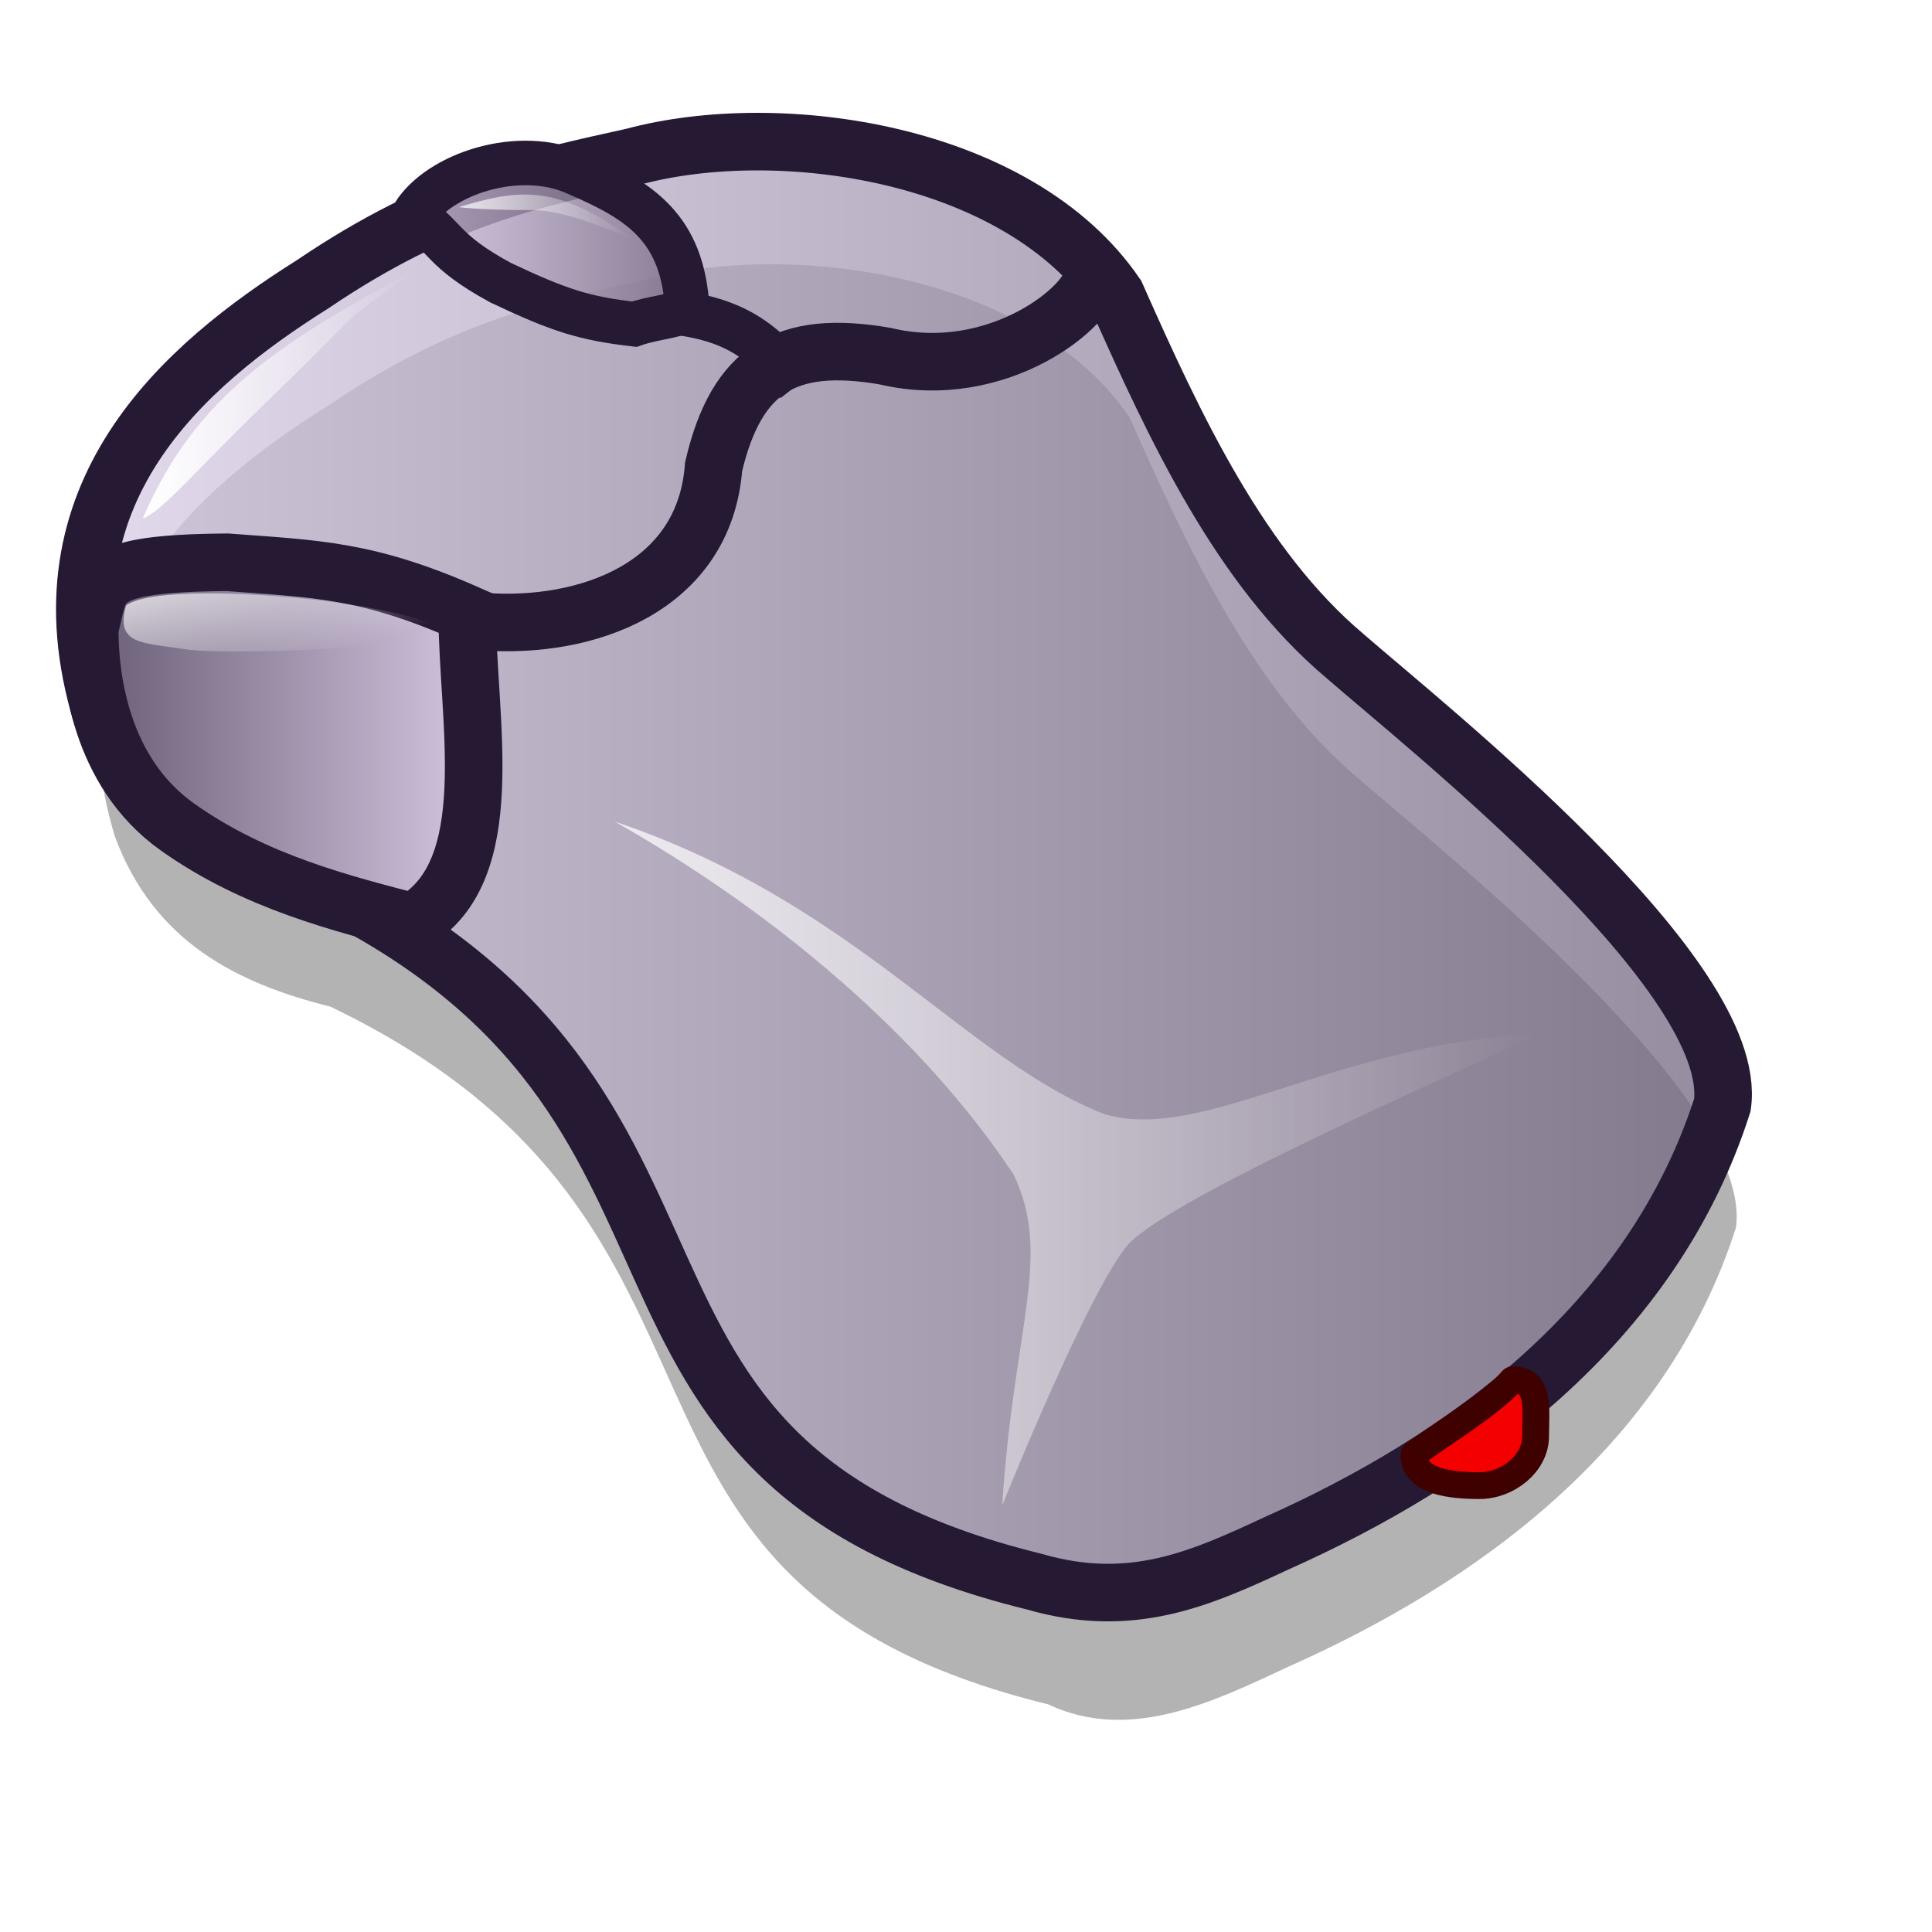
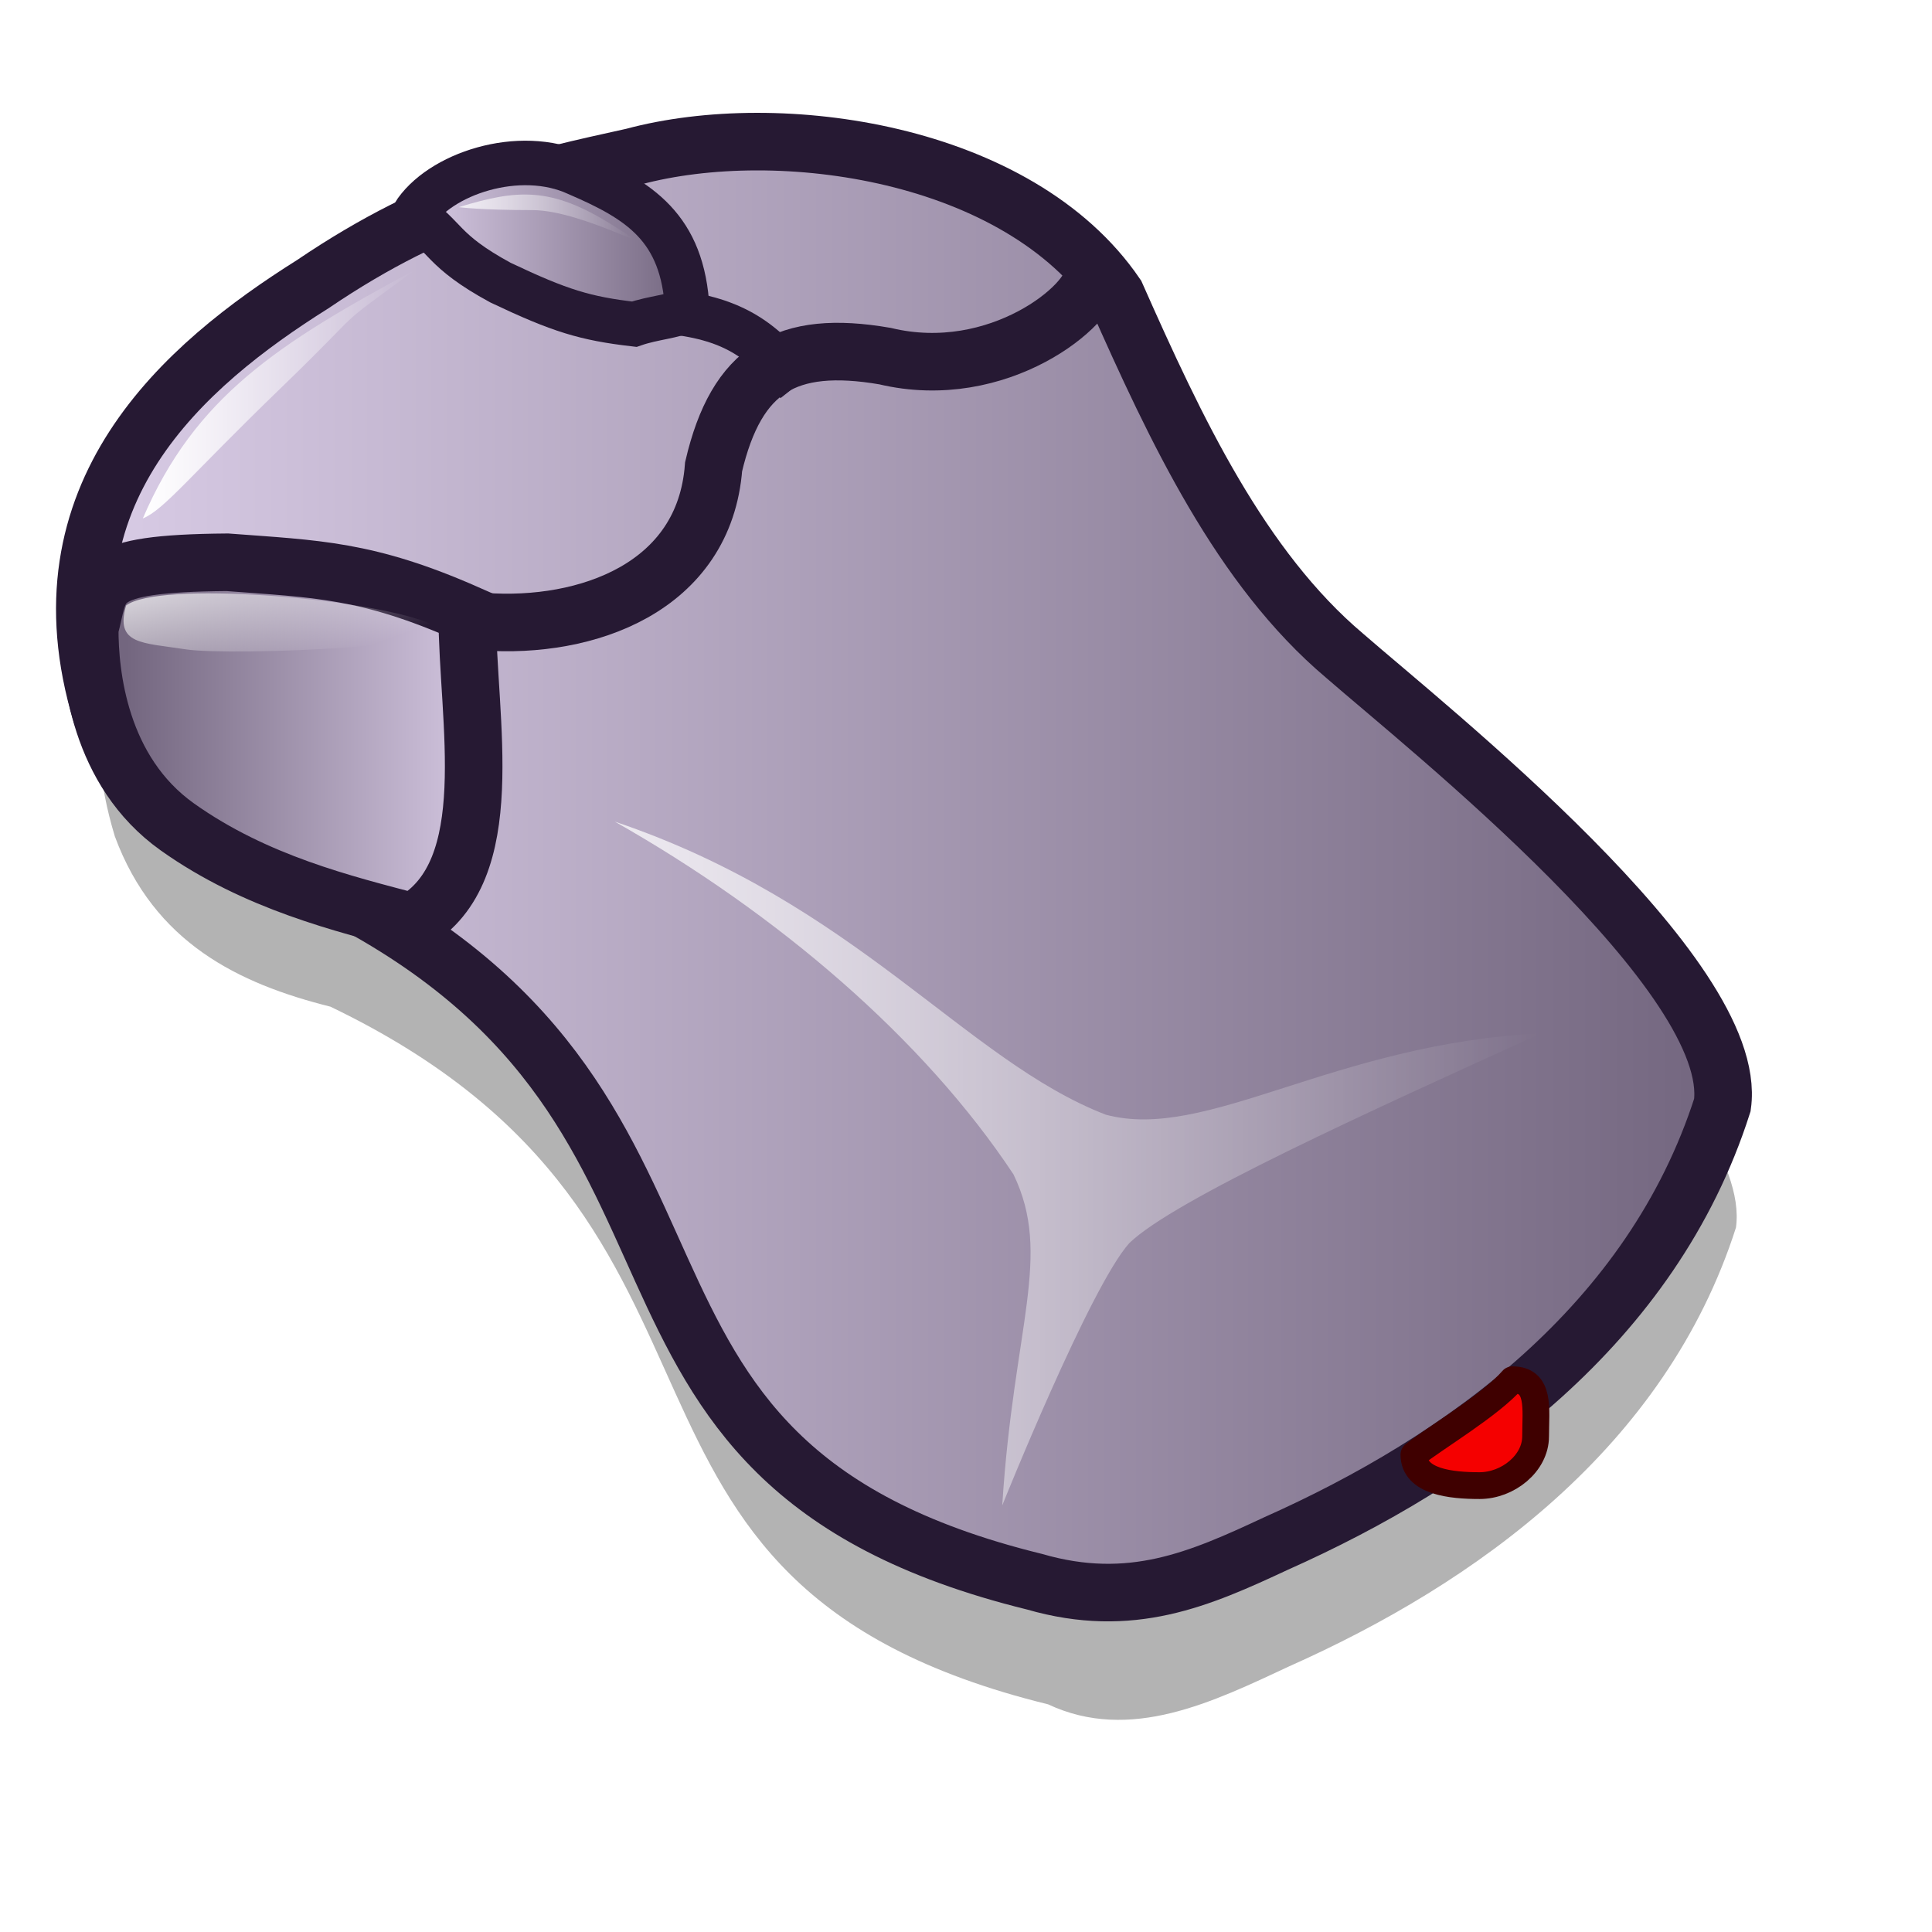
<svg xmlns="http://www.w3.org/2000/svg" xmlns:xlink="http://www.w3.org/1999/xlink" version="1.0" x="0" y="0" width="48pt" height="48pt" id="svg1">
  <defs id="defs3">
    <linearGradient id="linearGradient945">
      <stop style="stop-color:#73667f;stop-opacity:1;" offset="0" id="stop946" />
      <stop style="stop-color:#261933;stop-opacity:1;" offset="1" id="stop947" />
    </linearGradient>
    <linearGradient id="linearGradient1152">
      <stop offset="0" style="stop-color:#ffffff;stop-opacity:1;" id="stop1154" />
      <stop offset="1" style="stop-color:#ffffff;stop-opacity:0;" id="stop1153" />
    </linearGradient>
    <linearGradient id="linearGradient1149">
      <stop offset="0" style="stop-color:#ffffff;stop-opacity:1;" id="stop1151" />
      <stop offset="1" style="stop-color:#ffffff;stop-opacity:0;" id="stop1150" />
    </linearGradient>
    <linearGradient id="linearGradient1146">
      <stop offset="0" style="stop-color:#ffffff;stop-opacity:1;" id="stop1148" />
      <stop offset="1" style="stop-color:#d9cce6;stop-opacity:1;" id="stop1147" />
    </linearGradient>
    <linearGradient id="linearGradient778">
      <stop style="stop-color:#d9cce6;stop-opacity:1;" offset="0" id="stop780" />
      <stop style="stop-color:#73667f;stop-opacity:1;" offset="1" id="stop779" />
    </linearGradient>
    <linearGradient id="linearGradient570">
      <stop style="stop-color:#ffffff;stop-opacity:1;" offset="0" id="stop571" />
      <stop style="stop-color:#ffffff;stop-opacity:0;" offset="1" id="stop572" />
    </linearGradient>
    <linearGradient id="linearGradient563">
      <stop style="stop-color:#cac5fa;stop-opacity:1;" offset="0" id="stop564" />
      <stop style="stop-color:#9500ed;stop-opacity:1;" offset="1" id="stop565" />
    </linearGradient>
    <linearGradient id="linearGradient566" xlink:href="#linearGradient778" x1="1.065" y1="0.48" x2="0.094" y2="0.48" />
    <linearGradient x1="0" y1="0" x2="0.982" y2="0.85" id="linearGradient569" xlink:href="#linearGradient570" />
    <linearGradient x1="0.008" y1="0.016" x2="0.977" y2="0.992" id="linearGradient573" xlink:href="#linearGradient570" />
    <linearGradient x1="-0.146" y1="0" x2="0.976" y2="0.703" id="linearGradient575" xlink:href="#linearGradient570" />
    <linearGradient x1="0.005" y1="0.031" x2="1.005" y2="0.984" id="linearGradient578" xlink:href="#linearGradient778" />
    <linearGradient x1="0.018" y1="0.031" x2="1.009" y2="1.008" id="linearGradient583" xlink:href="#linearGradient570" />
    <linearGradient id="linearGradient637" xlink:href="#linearGradient778" x1="0.008" y1="0.008" x2="0.983" y2="0.969" />
    <linearGradient id="linearGradient640" xlink:href="#linearGradient1146" x1="0.034" y1="0.026" x2="0.986" y2="0.955" />
    <linearGradient id="linearGradient645" xlink:href="#linearGradient778" x1="-1.8268807e-16" y1="0.5" x2="1" y2="0.5" />
    <linearGradient id="linearGradient646" xlink:href="#linearGradient778" x1="-2.3581397e-18" y1="0.5" x2="1" y2="0.5" />
    <linearGradient id="linearGradient647" xlink:href="#linearGradient1149" x1="-0.003" y1="-0.02" x2="1" y2="0.5" />
    <linearGradient id="linearGradient675" xlink:href="#linearGradient570" />
    <linearGradient id="linearGradient676" xlink:href="#linearGradient570" />
    <defs id="defs613">
      <linearGradient id="linearGradient1535" x1="0" y1="0" x2="1" y2="0" gradientUnits="objectBoundingBox" spreadMethod="pad" xlink:href="#linearGradient1149" />
      <linearGradient x1="0" y1="0" x2="1" y2="0" id="linearGradient1528" xlink:href="#linearGradient778" gradientUnits="objectBoundingBox" spreadMethod="pad" />
      <linearGradient id="linearGradient642" x1="0" y1="0" x2="1" y2="0" gradientUnits="objectBoundingBox" spreadMethod="pad" xlink:href="#linearGradient1152" />
      <linearGradient id="linearGradient635" x1="0" y1="0" x2="1" y2="0" gradientUnits="objectBoundingBox" spreadMethod="pad" xlink:href="#linearGradient1146" />
      <linearGradient x1="0.984" y1="0.961" x2="-0.008" y2="0.008" id="linearGradient638" xlink:href="#linearGradient1528" />
      <linearGradient x1="0.028" y1="0.023" x2="1" y2="1.016" id="linearGradient641" xlink:href="#linearGradient642" />
      <linearGradient x1="-0" y1="0.016" x2="0.727" y2="0.984" id="linearGradient1522" xlink:href="#linearGradient642" />
      <linearGradient x1="0.028" y1="0.008" x2="1.009" y2="0.992" id="linearGradient1527" xlink:href="#linearGradient1535" />
      <linearGradient x1="0.011" y1="0.031" x2="0.968" y2="0.992" id="linearGradient1532" xlink:href="#linearGradient635" />
      <linearGradient x1="0.007" y1="-0.013" x2="0.996" y2="0.974" id="linearGradient1534" xlink:href="#linearGradient635" />
      <linearGradient x1="0.017" y1="0" x2="0.974" y2="0.984" id="linearGradient1539" xlink:href="#linearGradient1535" />
      <linearGradient id="linearGradient1567" xlink:href="#linearGradient1535" />
    </defs>
    <linearGradient xlink:href="#linearGradient570" id="linearGradient952" x1="-3.8814438e-17" y1="0.5" x2="1" y2="0.5" />
    <linearGradient xlink:href="#linearGradient945" id="linearGradient956" />
  </defs>
  <path style="fill:#000000;fill-opacity:0.3;fill-rule:evenodd;stroke:none;stroke-width:1.875;stroke-dasharray:none;stroke-opacity:1;" d="M 10.805,13.479 C 6.554,16.152 1.589,20.414 3.806,27.711 C 5.111,31.23 7.893,32.582 10.945,33.347 C 26.183,40.667 18.234,52.409 34.718,56.458 C 37.444,57.737 40.2,56.368 42.716,55.195 C 48.885,52.446 55.174,47.952 57.506,40.665 C 58.101,36.386 47.75,28.185 44.995,25.785 C 41.549,22.878 39.398,18.294 37.42,13.83 C 34.189,9.088 26.258,7.952 21.422,9.255 C 18.179,9.975 15.055,10.597 10.805,13.479 z " id="path955" />
-   <path style="fill:url(#linearGradient646);fill-opacity:0.75;fill-rule:evenodd;stroke:#261933;stroke-width:1.907;" d="M 10.355,9.417 C 6.104,12.09 1.14,16.352 3.356,23.65 C 4.661,27.168 7.443,28.521 10.495,29.286 C 25.733,36.606 17.784,48.347 34.268,52.396 C 37.466,53.322 39.75,52.307 42.266,51.133 C 48.435,48.385 54.724,43.89 57.056,36.603 C 57.651,32.325 47.3,24.124 44.545,21.724 C 41.099,18.816 38.948,14.232 36.97,9.769 C 33.739,5.027 25.808,3.89 20.972,5.193 C 17.729,5.913 14.605,6.536 10.355,9.417 z " id="path906" />
+   <path style="fill:url(#linearGradient646);fill-opacity:1;fill-rule:evenodd;stroke:#261933;stroke-width:1.907;" d="M 10.355,9.417 C 6.104,12.09 1.14,16.352 3.356,23.65 C 4.661,27.168 7.443,28.521 10.495,29.286 C 25.733,36.606 17.784,48.347 34.268,52.396 C 37.466,53.322 39.75,52.307 42.266,51.133 C 48.435,48.385 54.724,43.89 57.056,36.603 C 57.651,32.325 47.3,24.124 44.545,21.724 C 41.099,18.816 38.948,14.232 36.97,9.769 C 33.739,5.027 25.808,3.89 20.972,5.193 C 17.729,5.913 14.605,6.536 10.355,9.417 z " id="path906" />
  <path style="font-size:12;fill:#f50000;fill-rule:evenodd;stroke:#3f0000;stroke-width:0.887;stroke-linecap:round;stroke-linejoin:round;" d="M 50.869,47.579 C 50.869,48.481 49.945,49.213 49.012,49.213 C 48.078,49.213 46.838,49.091 46.838,48.189 C 47.505,47.655 49.385,46.54 50.102,45.706 C 51.035,45.706 50.869,46.676 50.869,47.579 z " id="path954" />
  <path style="fill:url(#linearGradient566);fill-rule:evenodd;stroke:#261933;stroke-width:1.907;" d="M 13.674,30.544 C 11.413,29.945 8.471,29.24 5.874,27.392 C 3.277,25.544 2.967,22.318 2.972,20.815 C 3.384,19.315 2.938,18.662 7.529,18.626 C 10.491,18.85 12.152,18.864 15.477,20.33 C 15.481,23.871 16.602,28.855 13.674,30.544 z " id="path938" />
-   <path style="fill:none;fill-opacity:0.75;fill-rule:evenodd;stroke:#261933;stroke-width:1.907;" d="M 16.032,20.593 C 19.418,20.837 23.338,19.477 23.639,15.46 C 24.4,12.211 26.053,11.236 29.313,11.796 C 33.076,12.699 36.23,10.072 36.194,9.099" id="path943" />
+   <path style="fill:none;fill-opacity:1;fill-rule:evenodd;stroke:#261933;stroke-width:1.907;" d="M 16.032,20.593 C 19.418,20.837 23.338,19.477 23.639,15.46 C 24.4,12.211 26.053,11.236 29.313,11.796 C 33.076,12.699 36.23,10.072 36.194,9.099" id="path943" />
  <path style="fill:none;fill-opacity:1;fill-rule:evenodd;stroke:#261933;stroke-width:1.475;stroke-dasharray:none;stroke-opacity:1;" d="M 26.434,12.734 C 25.322,11.32 24.372,10.568 22.22,10.333" id="path910" />
-   <path style="fill:url(#linearGradient645);fill-opacity:0.75;fill-rule:evenodd;stroke:#261933;stroke-width:1.475;stroke-opacity:1;stroke-dasharray:none;" d="M 21.009,10.74 C 21.642,10.521 22.345,10.485 22.768,10.264 C 22.627,7.527 21.175,6.636 19.121,5.752 C 17.207,4.868 14.541,5.757 13.696,7.121 C 14.781,7.814 14.597,8.285 16.579,9.362 C 18.56,10.303 19.39,10.551 21.009,10.74 z " id="path944" />
+   <path style="fill:url(#linearGradient645);fill-opacity:1;fill-rule:evenodd;stroke:#261933;stroke-width:1.475;stroke-opacity:1;stroke-dasharray:none;" d="M 21.009,10.74 C 21.642,10.521 22.345,10.485 22.768,10.264 C 22.627,7.527 21.175,6.636 19.121,5.752 C 17.207,4.868 14.541,5.757 13.696,7.121 C 14.781,7.814 14.597,8.285 16.579,9.362 C 18.56,10.303 19.39,10.551 21.009,10.74 z " id="path944" />
  <path style="fill:url(#linearGradient647);fill-rule:evenodd;stroke:none;stroke-opacity:1;stroke-width:1pt;stroke-linejoin:miter;stroke-linecap:butt;fill-opacity:0.75;" d="M 4.176,20.058 C 5.267,19.236 12.045,19.803 14.137,20.612 C 16.23,21.421 7.599,21.735 6.157,21.511 C 4.716,21.286 3.804,21.362 4.176,20.058 z " id="path948" />
  <path style="fill:url(#linearGradient675);fill-rule:evenodd;stroke:none;stroke-opacity:1;stroke-width:1pt;stroke-linejoin:miter;stroke-linecap:butt;fill-opacity:0.75;" d="M 33.201,49.868 C 33.573,43.936 34.875,41.599 33.573,38.903 C 30.597,34.409 25.762,30.274 20.368,27.218 C 28.366,29.915 31.979,35.128 36.629,36.925 C 39.977,37.824 44.149,34.574 51.056,34.229 C 45.358,36.819 38.901,39.738 37.413,41.176 C 36.111,42.614 33.201,49.868 33.201,49.868 z " id="path949" />
  <path style="fill:url(#linearGradient676);fill-rule:evenodd;stroke:none;stroke-opacity:1;stroke-width:1pt;stroke-linejoin:miter;stroke-linecap:butt;fill-opacity:1;" d="M 4.731,17.175 C 6.458,13.148 9.202,11.38 13.775,8.924 C 10.828,11.085 12.353,9.907 9.304,12.853 C 6.255,15.8 5.442,16.88 4.731,17.175 z " id="path950" />
  <path style="fill:url(#linearGradient952);fill-rule:evenodd;stroke:none;stroke-opacity:1;stroke-width:1pt;stroke-linejoin:miter;stroke-linecap:butt;fill-opacity:0.75;" d="M 15.198,6.862 C 17.129,6.272 18.247,6.174 20.279,7.451 C 22.312,8.728 19.365,6.96 17.637,6.96 C 15.909,6.96 15.198,6.862 15.198,6.862 z " id="path951" />
</svg>
